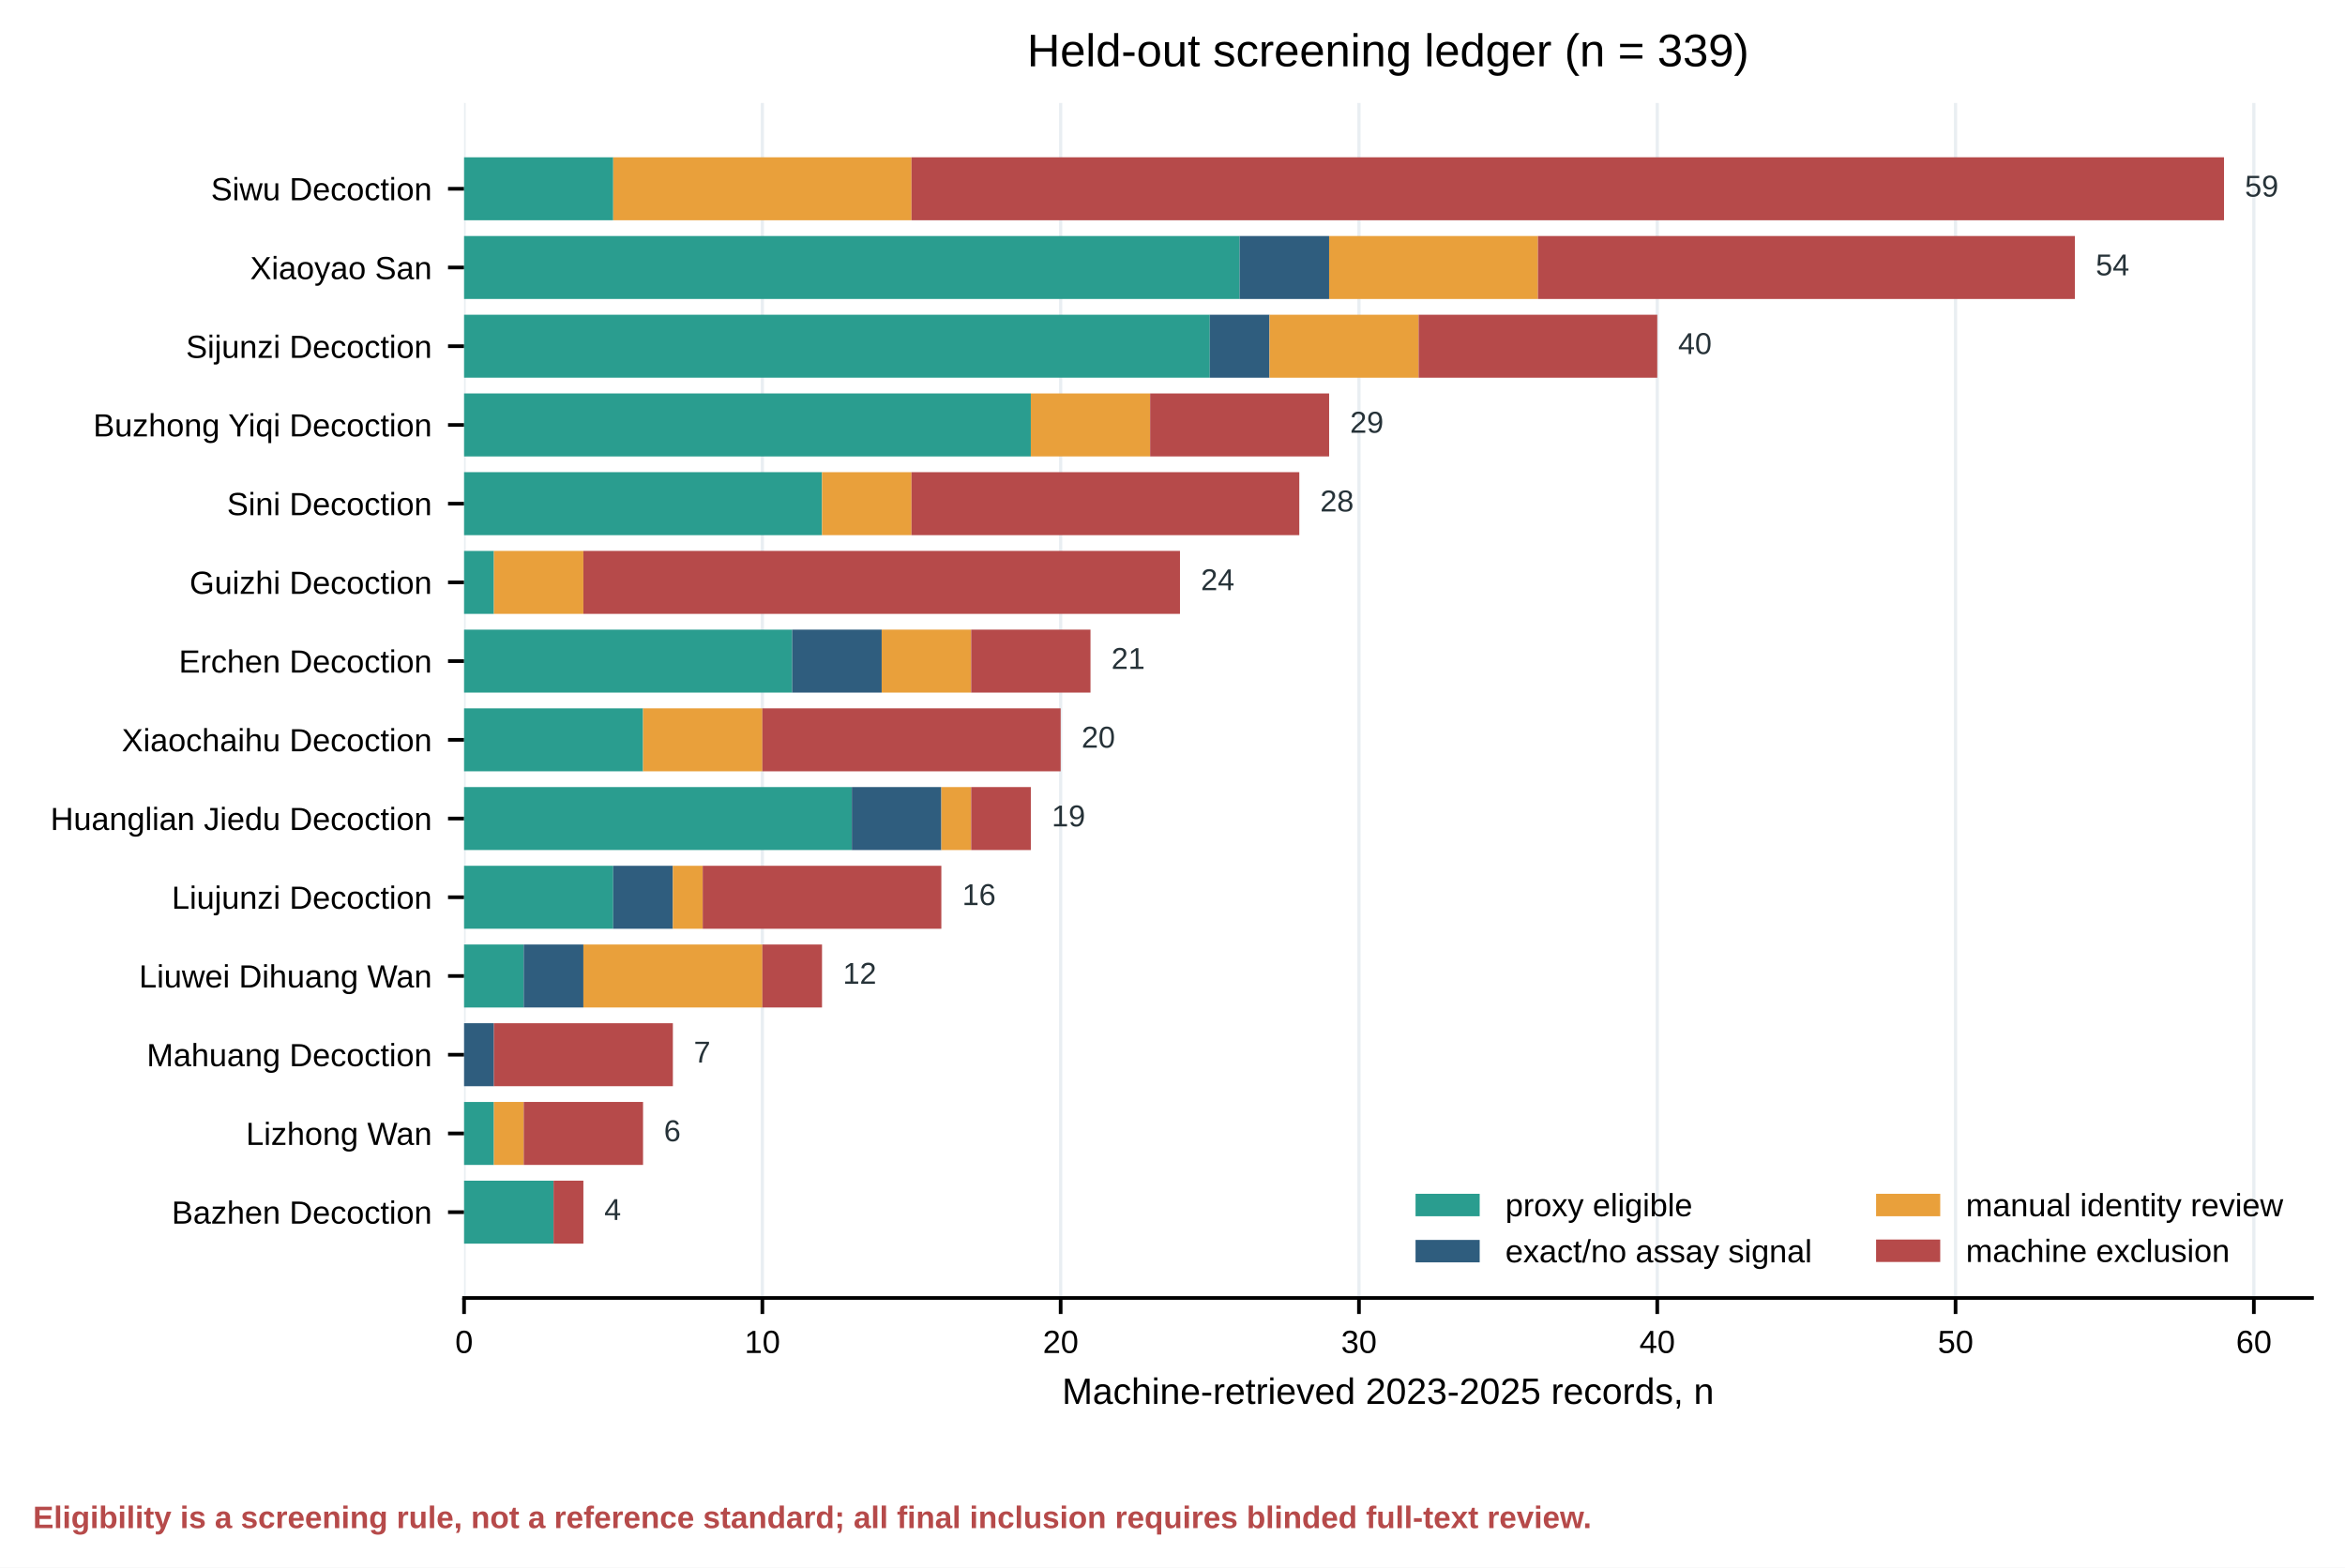
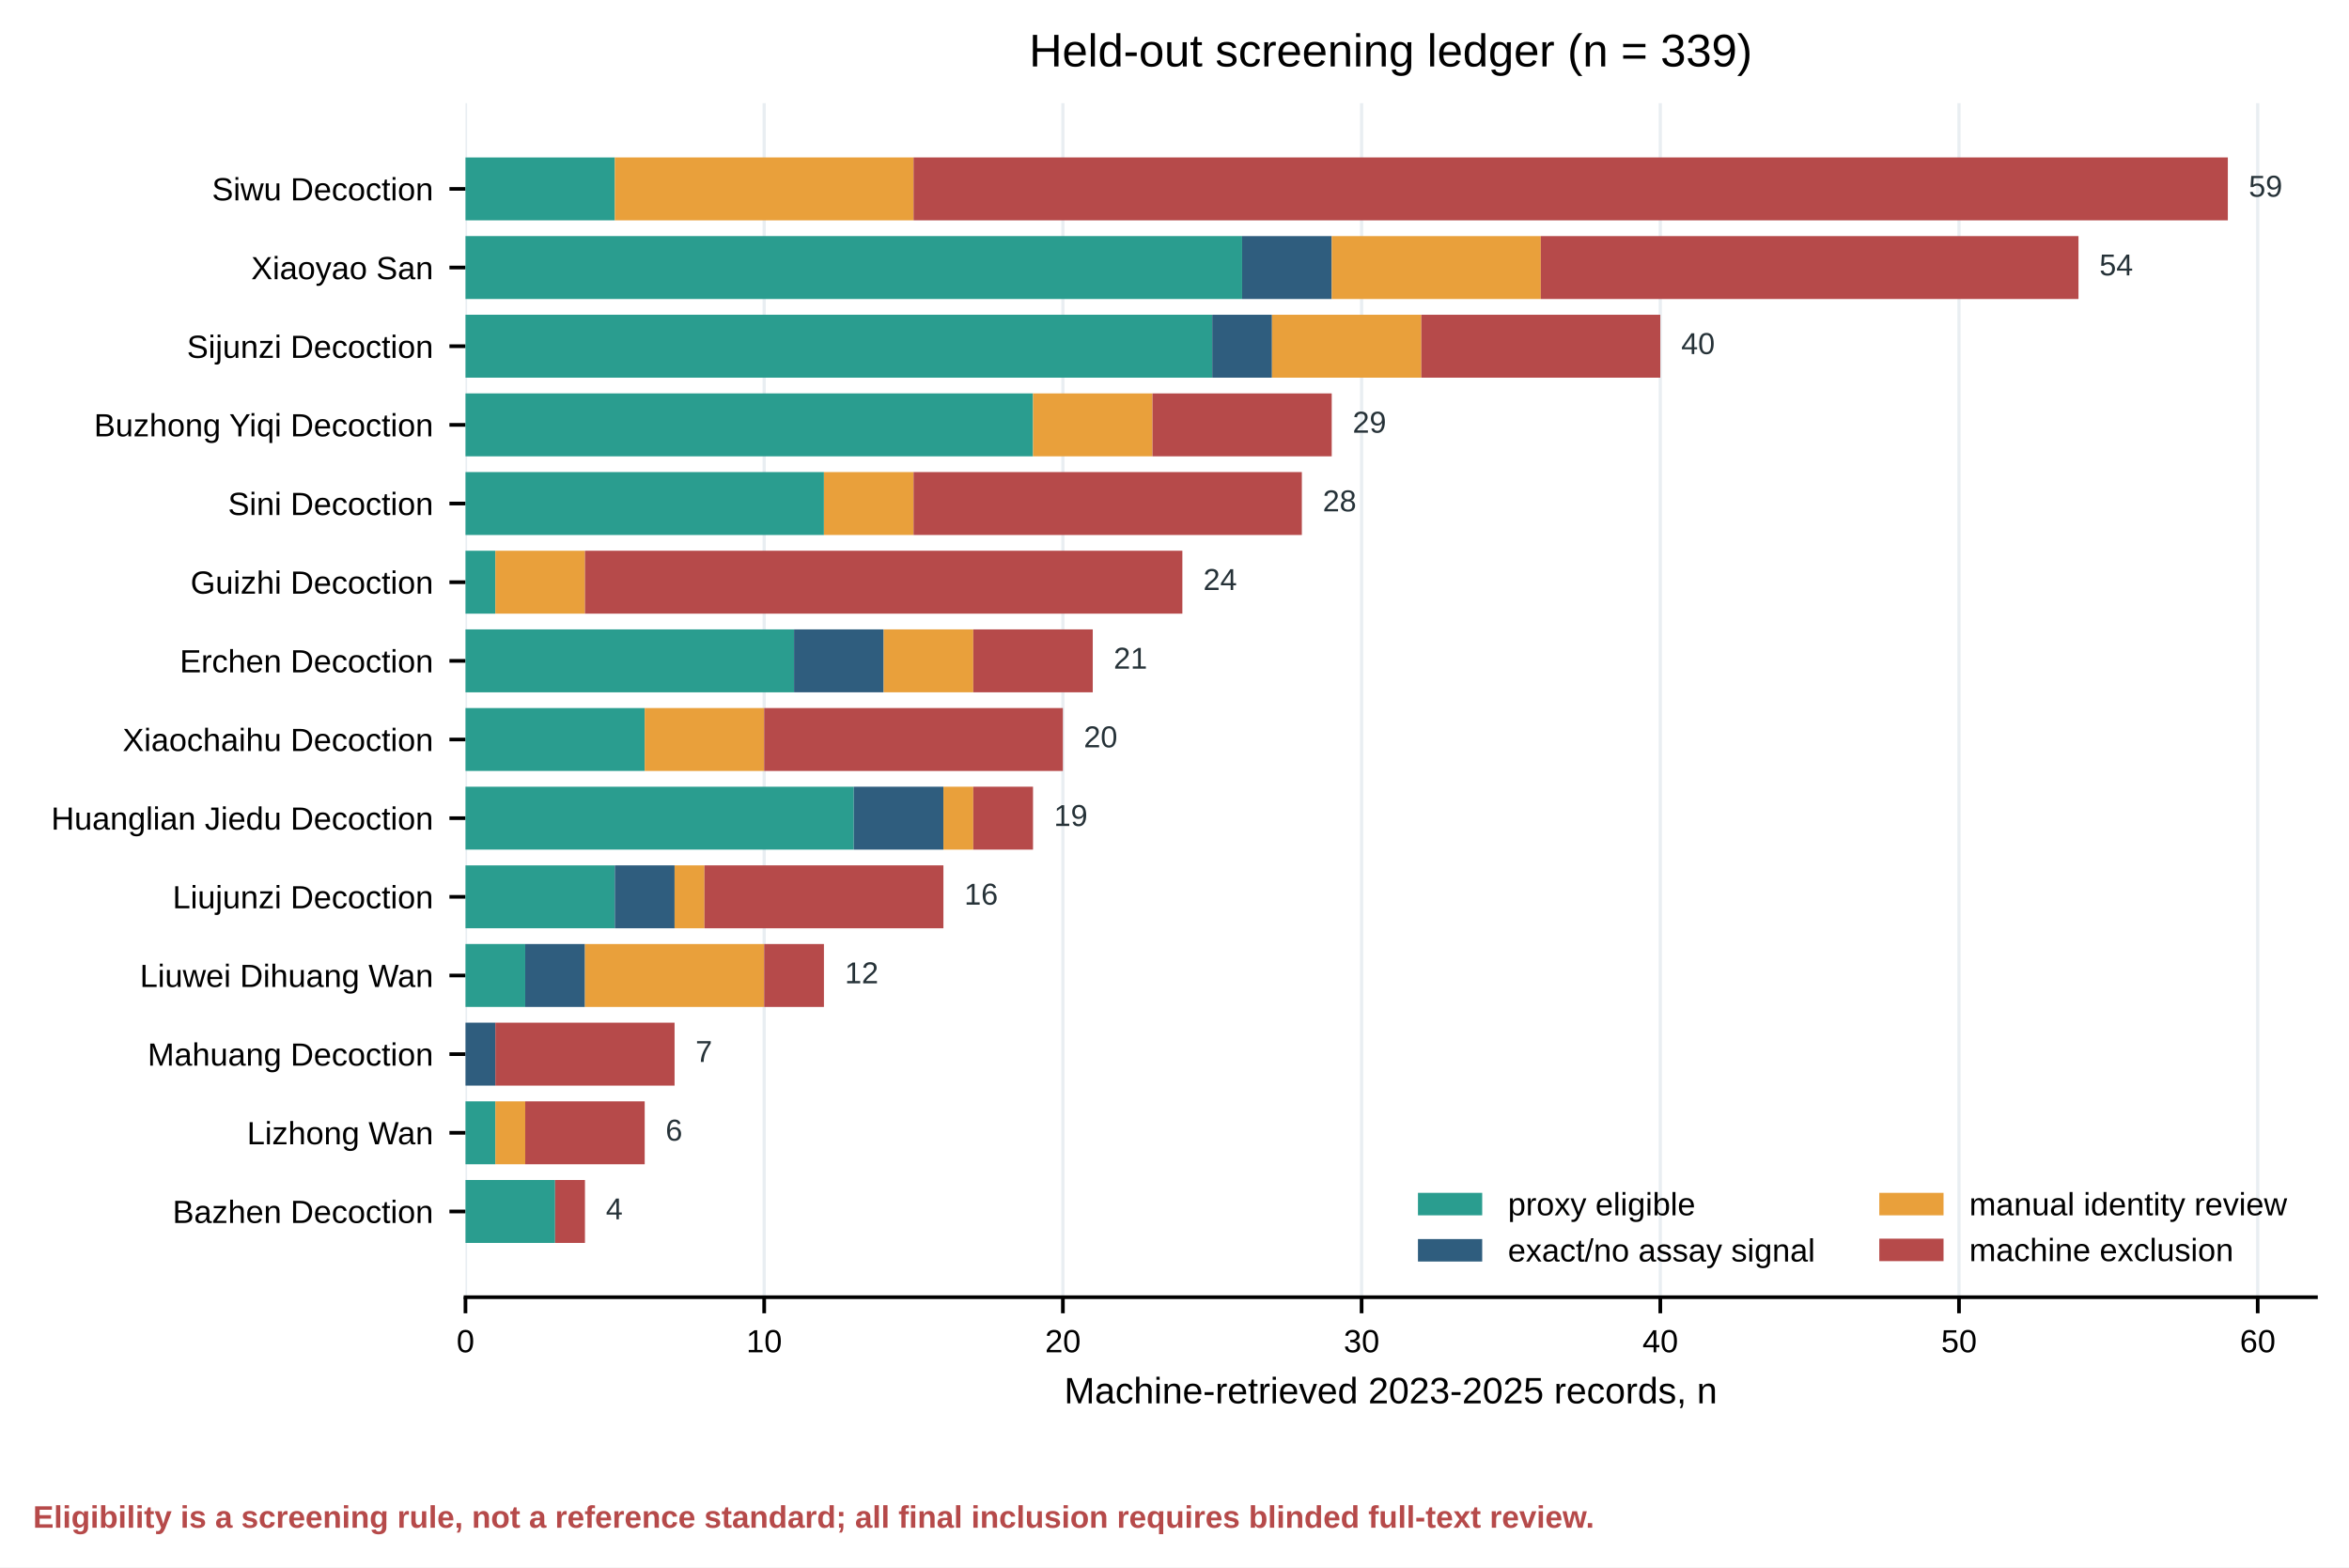
- <svg xmlns="http://www.w3.org/2000/svg" xmlns:xlink="http://www.w3.org/1999/xlink" width="511.848pt" height="342.242pt" viewBox="0 0 511.848 342.242" version="1.1">
+ <svg xmlns="http://www.w3.org/2000/svg" xmlns:xlink="http://www.w3.org/1999/xlink" width="511.848pt" height="341.567pt" viewBox="0 0 511.848 341.567" version="1.1">
  <defs>
    <style type="text/css">*{stroke-linejoin: round; stroke-linecap: butt}</style>
  </defs>
  <g id="figure_1">
    <g id="patch_1">
-       <path d="M 0 342.242 L 511.848 342.242 L 511.848 -0 L 0 -0 z " style="fill: #ffffff" />
+       <path d="M 0 341.567  L 511.848 341.567  L 511.848 0  L 0 0  z " style="fill: #ffffff" />
    </g>
    <g id="axes_1">
      <g id="patch_2">
-         <path d="M 101.293 283.371 L 504.648 283.371 L 504.648 22.48 L 101.293 22.48 z " style="fill: #ffffff" />
+         <path d="M 101.428 282.696  L 504.648 282.696  L 504.648 22.48  L 101.428 22.48  z " style="fill: #ffffff" />
      </g>
      <g id="matplotlib.axis_1">
        <g id="xtick_1">
          <g id="line2d_1">
-             <path d="M 101.293 283.371 L 101.293 22.48 " clip-path="url(#pbdb9fd54e8)" style="fill: none; stroke: #e9eef2; stroke-width: 0.7; stroke-linecap: square" />
+             <path d="M 101.428 282.696  L 101.428 22.48  " clip-path="url(#p8211676901)" style="fill: none; stroke: #e9eef2; stroke-width: 0.7; stroke-linecap: square" />
          </g>
          <g id="line2d_2">
            <defs>
-               <path id="m5793215d8e" d="M 0 0 L 0 3.5 " style="stroke: #000000; stroke-width: 0.8" />
+               <path id="m5ce8ffc0f8" d="M 0 0  L 0 3.5  " style="stroke: #000000; stroke-width: 0.8" />
            </defs>
            <g>
-               <use xlink:href="#m5793215d8e" x="101.293" y="283.371" style="stroke: #000000; stroke-width: 0.8" />
+               <use xlink:href="#m5ce8ffc0f8" x="101.428" y="282.696" style="stroke: #000000; stroke-width: 0.8" />
            </g>
          </g>
          <g id="text_1">
-             <text style="font: 7px 'Arial'; text-anchor: middle" x="101.293" y="295.381" transform="rotate(-0 101.293 295.3812)">0</text>
+             <text style="font: 7px 'Arial'; text-anchor: middle" x="101.428" y="294.706" transform="rotate(-0 101.428 294.7062)">0</text>
          </g>
        </g>
        <g id="xtick_2">
          <g id="line2d_3">
-             <path d="M 166.403 283.371 L 166.403 22.48 " clip-path="url(#pbdb9fd54e8)" style="fill: none; stroke: #e9eef2; stroke-width: 0.7; stroke-linecap: square" />
+             <path d="M 166.516 282.696  L 166.516 22.48  " clip-path="url(#p8211676901)" style="fill: none; stroke: #e9eef2; stroke-width: 0.7; stroke-linecap: square" />
          </g>
          <g id="line2d_4">
            <g>
-               <use xlink:href="#m5793215d8e" x="166.403" y="283.371" style="stroke: #000000; stroke-width: 0.8" />
+               <use xlink:href="#m5ce8ffc0f8" x="166.516" y="282.696" style="stroke: #000000; stroke-width: 0.8" />
            </g>
          </g>
          <g id="text_2">
-             <text style="font: 7px 'Arial'; text-anchor: middle" x="166.403" y="295.381" transform="rotate(-0 166.4028 295.3812)">10</text>
+             <text style="font: 7px 'Arial'; text-anchor: middle" x="166.516" y="294.706" transform="rotate(-0 166.516 294.7062)">10</text>
          </g>
        </g>
        <g id="xtick_3">
          <g id="line2d_5">
-             <path d="M 231.513 283.371 L 231.513 22.48 " clip-path="url(#pbdb9fd54e8)" style="fill: none; stroke: #e9eef2; stroke-width: 0.7; stroke-linecap: square" />
+             <path d="M 231.604 282.696  L 231.604 22.48  " clip-path="url(#p8211676901)" style="fill: none; stroke: #e9eef2; stroke-width: 0.7; stroke-linecap: square" />
          </g>
          <g id="line2d_6">
            <g>
-               <use xlink:href="#m5793215d8e" x="231.513" y="283.371" style="stroke: #000000; stroke-width: 0.8" />
+               <use xlink:href="#m5ce8ffc0f8" x="231.604" y="282.696" style="stroke: #000000; stroke-width: 0.8" />
            </g>
          </g>
          <g id="text_3">
-             <text style="font: 7px 'Arial'; text-anchor: middle" x="231.513" y="295.381" transform="rotate(-0 231.5125 295.3812)">20</text>
+             <text style="font: 7px 'Arial'; text-anchor: middle" x="231.604" y="294.706" transform="rotate(-0 231.6039 294.7062)">20</text>
          </g>
        </g>
        <g id="xtick_4">
          <g id="line2d_7">
-             <path d="M 296.622 283.371 L 296.622 22.48 " clip-path="url(#pbdb9fd54e8)" style="fill: none; stroke: #e9eef2; stroke-width: 0.7; stroke-linecap: square" />
+             <path d="M 296.692 282.696  L 296.692 22.48  " clip-path="url(#p8211676901)" style="fill: none; stroke: #e9eef2; stroke-width: 0.7; stroke-linecap: square" />
          </g>
          <g id="line2d_8">
            <g>
-               <use xlink:href="#m5793215d8e" x="296.622" y="283.371" style="stroke: #000000; stroke-width: 0.8" />
+               <use xlink:href="#m5ce8ffc0f8" x="296.692" y="282.696" style="stroke: #000000; stroke-width: 0.8" />
            </g>
          </g>
          <g id="text_4">
-             <text style="font: 7px 'Arial'; text-anchor: middle" x="296.622" y="295.381" transform="rotate(-0 296.6223 295.3812)">30</text>
+             <text style="font: 7px 'Arial'; text-anchor: middle" x="296.692" y="294.706" transform="rotate(-0 296.6919 294.7062)">30</text>
          </g>
        </g>
        <g id="xtick_5">
          <g id="line2d_9">
-             <path d="M 361.732 283.371 L 361.732 22.48 " clip-path="url(#pbdb9fd54e8)" style="fill: none; stroke: #e9eef2; stroke-width: 0.7; stroke-linecap: square" />
+             <path d="M 361.78 282.696  L 361.78 22.48  " clip-path="url(#p8211676901)" style="fill: none; stroke: #e9eef2; stroke-width: 0.7; stroke-linecap: square" />
          </g>
          <g id="line2d_10">
            <g>
-               <use xlink:href="#m5793215d8e" x="361.732" y="283.371" style="stroke: #000000; stroke-width: 0.8" />
+               <use xlink:href="#m5ce8ffc0f8" x="361.78" y="282.696" style="stroke: #000000; stroke-width: 0.8" />
            </g>
          </g>
          <g id="text_5">
-             <text style="font: 7px 'Arial'; text-anchor: middle" x="361.732" y="295.381" transform="rotate(-0 361.7321 295.3812)">40</text>
+             <text style="font: 7px 'Arial'; text-anchor: middle" x="361.78" y="294.706" transform="rotate(-0 361.7799 294.7062)">40</text>
          </g>
        </g>
        <g id="xtick_6">
          <g id="line2d_11">
-             <path d="M 426.842 283.371 L 426.842 22.48 " clip-path="url(#pbdb9fd54e8)" style="fill: none; stroke: #e9eef2; stroke-width: 0.7; stroke-linecap: square" />
+             <path d="M 426.868 282.696  L 426.868 22.48  " clip-path="url(#p8211676901)" style="fill: none; stroke: #e9eef2; stroke-width: 0.7; stroke-linecap: square" />
          </g>
          <g id="line2d_12">
            <g>
-               <use xlink:href="#m5793215d8e" x="426.842" y="283.371" style="stroke: #000000; stroke-width: 0.8" />
+               <use xlink:href="#m5ce8ffc0f8" x="426.868" y="282.696" style="stroke: #000000; stroke-width: 0.8" />
            </g>
          </g>
          <g id="text_6">
-             <text style="font: 7px 'Arial'; text-anchor: middle" x="426.842" y="295.381" transform="rotate(-0 426.8418 295.3812)">50</text>
+             <text style="font: 7px 'Arial'; text-anchor: middle" x="426.868" y="294.706" transform="rotate(-0 426.8679 294.7062)">50</text>
          </g>
        </g>
        <g id="xtick_7">
          <g id="line2d_13">
-             <path d="M 491.952 283.371 L 491.952 22.48 " clip-path="url(#pbdb9fd54e8)" style="fill: none; stroke: #e9eef2; stroke-width: 0.7; stroke-linecap: square" />
+             <path d="M 491.956 282.696  L 491.956 22.48  " clip-path="url(#p8211676901)" style="fill: none; stroke: #e9eef2; stroke-width: 0.7; stroke-linecap: square" />
          </g>
          <g id="line2d_14">
            <g>
-               <use xlink:href="#m5793215d8e" x="491.952" y="283.371" style="stroke: #000000; stroke-width: 0.8" />
+               <use xlink:href="#m5ce8ffc0f8" x="491.956" y="282.696" style="stroke: #000000; stroke-width: 0.8" />
            </g>
          </g>
          <g id="text_7">
-             <text style="font: 7px 'Arial'; text-anchor: middle" x="491.952" y="295.381" transform="rotate(-0 491.9516 295.3812)">60</text>
+             <text style="font: 7px 'Arial'; text-anchor: middle" x="491.956" y="294.706" transform="rotate(-0 491.9558 294.7062)">60</text>
          </g>
        </g>
        <g id="text_8">
-           <text style="font: 8px 'Arial'; text-anchor: middle" x="302.971" y="306.499" transform="rotate(-0 302.9705 306.4987)">Machine-retrieved 2023-2025 records, n</text>
+           <text style="font: 8px 'Arial'; text-anchor: middle" x="303.038" y="305.824" transform="rotate(-0 303.038 305.8237)">Machine-retrieved 2023-2025 records, n</text>
        </g>
      </g>
      <g id="matplotlib.axis_2">
        <g id="ytick_1">
          <g id="line2d_15">
            <defs>
-               <path id="m81f40b467d" d="M 0 0 L -3.5 0 " style="stroke: #000000; stroke-width: 0.8" />
+               <path id="mf57c720a32" d="M 0 0  L -3.5 0  " style="stroke: #000000; stroke-width: 0.8" />
            </defs>
            <g>
-               <use xlink:href="#m81f40b467d" x="101.293" y="264.637" style="stroke: #000000; stroke-width: 0.8" />
+               <use xlink:href="#mf57c720a32" x="101.428" y="264.011" style="stroke: #000000; stroke-width: 0.8" />
            </g>
          </g>
          <g id="text_9">
-             <text style="font: 7px 'Arial'; text-anchor: end" x="94.293" y="267.143" transform="rotate(-0 94.293 267.1426)">Bazhen Decoction</text>
+             <text style="font: 7px 'Arial'; text-anchor: end" x="94.428" y="266.516" transform="rotate(-0 94.428 266.5161)">Bazhen Decoction</text>
          </g>
        </g>
        <g id="ytick_2">
          <g id="line2d_16">
            <g>
-               <use xlink:href="#m81f40b467d" x="101.293" y="247.451" style="stroke: #000000; stroke-width: 0.8" />
+               <use xlink:href="#mf57c720a32" x="101.428" y="246.869" style="stroke: #000000; stroke-width: 0.8" />
            </g>
          </g>
          <g id="text_10">
-             <text style="font: 7px 'Arial'; text-anchor: end" x="94.293" y="249.956" transform="rotate(-0 94.293 249.9561)">Lizhong Wan</text>
+             <text style="font: 7px 'Arial'; text-anchor: end" x="94.428" y="249.374" transform="rotate(-0 94.428 249.3741)">Lizhong Wan</text>
          </g>
        </g>
        <g id="ytick_3">
          <g id="line2d_17">
            <g>
-               <use xlink:href="#m81f40b467d" x="101.293" y="230.264" style="stroke: #000000; stroke-width: 0.8" />
+               <use xlink:href="#mf57c720a32" x="101.428" y="229.727" style="stroke: #000000; stroke-width: 0.8" />
            </g>
          </g>
          <g id="text_11">
-             <text style="font: 7px 'Arial'; text-anchor: end" x="94.293" y="232.77" transform="rotate(-0 94.293 232.7697)">Mahuang Decoction</text>
+             <text style="font: 7px 'Arial'; text-anchor: end" x="94.428" y="232.232" transform="rotate(-0 94.428 232.2321)">Mahuang Decoction</text>
          </g>
        </g>
        <g id="ytick_4">
          <g id="line2d_18">
            <g>
-               <use xlink:href="#m81f40b467d" x="101.293" y="213.078" style="stroke: #000000; stroke-width: 0.8" />
+               <use xlink:href="#mf57c720a32" x="101.428" y="212.585" style="stroke: #000000; stroke-width: 0.8" />
            </g>
          </g>
          <g id="text_12">
-             <text style="font: 7px 'Arial'; text-anchor: end" x="94.293" y="215.583" transform="rotate(-0 94.293 215.5832)">Liuwei Dihuang Wan</text>
+             <text style="font: 7px 'Arial'; text-anchor: end" x="94.428" y="215.09" transform="rotate(-0 94.428 215.09)">Liuwei Dihuang Wan</text>
          </g>
        </g>
        <g id="ytick_5">
          <g id="line2d_19">
            <g>
-               <use xlink:href="#m81f40b467d" x="101.293" y="195.891" style="stroke: #000000; stroke-width: 0.8" />
+               <use xlink:href="#mf57c720a32" x="101.428" y="195.443" style="stroke: #000000; stroke-width: 0.8" />
            </g>
          </g>
          <g id="text_13">
-             <text style="font: 7px 'Arial'; text-anchor: end" x="94.293" y="198.397" transform="rotate(-0 94.293 198.3967)">Liujunzi Decoction</text>
+             <text style="font: 7px 'Arial'; text-anchor: end" x="94.428" y="197.948" transform="rotate(-0 94.428 197.948)">Liujunzi Decoction</text>
          </g>
        </g>
        <g id="ytick_6">
          <g id="line2d_20">
            <g>
-               <use xlink:href="#m81f40b467d" x="101.293" y="178.705" style="stroke: #000000; stroke-width: 0.8" />
+               <use xlink:href="#mf57c720a32" x="101.428" y="178.301" style="stroke: #000000; stroke-width: 0.8" />
            </g>
          </g>
          <g id="text_14">
-             <text style="font: 7px 'Arial'; text-anchor: end" x="94.293" y="181.21" transform="rotate(-0 94.293 181.2102)">Huanglian Jiedu Decoction</text>
+             <text style="font: 7px 'Arial'; text-anchor: end" x="94.428" y="180.806" transform="rotate(-0 94.428 180.806)">Huanglian Jiedu Decoction</text>
          </g>
        </g>
        <g id="ytick_7">
          <g id="line2d_21">
            <g>
-               <use xlink:href="#m81f40b467d" x="101.293" y="161.518" style="stroke: #000000; stroke-width: 0.8" />
+               <use xlink:href="#mf57c720a32" x="101.428" y="161.159" style="stroke: #000000; stroke-width: 0.8" />
            </g>
          </g>
          <g id="text_15">
-             <text style="font: 7px 'Arial'; text-anchor: end" x="94.293" y="164.024" transform="rotate(-0 94.293 164.0237)">Xiaochaihu Decoction</text>
+             <text style="font: 7px 'Arial'; text-anchor: end" x="94.428" y="163.664" transform="rotate(-0 94.428 163.6639)">Xiaochaihu Decoction</text>
          </g>
        </g>
        <g id="ytick_8">
          <g id="line2d_22">
            <g>
-               <use xlink:href="#m81f40b467d" x="101.293" y="144.332" style="stroke: #000000; stroke-width: 0.8" />
+               <use xlink:href="#mf57c720a32" x="101.428" y="144.017" style="stroke: #000000; stroke-width: 0.8" />
            </g>
          </g>
          <g id="text_16">
-             <text style="font: 7px 'Arial'; text-anchor: end" x="94.293" y="146.837" transform="rotate(-0 94.293 146.8372)">Erchen Decoction</text>
+             <text style="font: 7px 'Arial'; text-anchor: end" x="94.428" y="146.522" transform="rotate(-0 94.428 146.5219)">Erchen Decoction</text>
          </g>
        </g>
        <g id="ytick_9">
          <g id="line2d_23">
            <g>
-               <use xlink:href="#m81f40b467d" x="101.293" y="127.145" style="stroke: #000000; stroke-width: 0.8" />
+               <use xlink:href="#mf57c720a32" x="101.428" y="126.875" style="stroke: #000000; stroke-width: 0.8" />
            </g>
          </g>
          <g id="text_17">
-             <text style="font: 7px 'Arial'; text-anchor: end" x="94.293" y="129.651" transform="rotate(-0 94.293 129.6507)">Guizhi Decoction</text>
+             <text style="font: 7px 'Arial'; text-anchor: end" x="94.428" y="129.38" transform="rotate(-0 94.428 129.3799)">Guizhi Decoction</text>
          </g>
        </g>
        <g id="ytick_10">
          <g id="line2d_24">
            <g>
-               <use xlink:href="#m81f40b467d" x="101.293" y="109.959" style="stroke: #000000; stroke-width: 0.8" />
+               <use xlink:href="#mf57c720a32" x="101.428" y="109.733" style="stroke: #000000; stroke-width: 0.8" />
            </g>
          </g>
          <g id="text_18">
-             <text style="font: 7px 'Arial'; text-anchor: end" x="94.293" y="112.464" transform="rotate(-0 94.293 112.4642)">Sini Decoction</text>
+             <text style="font: 7px 'Arial'; text-anchor: end" x="94.428" y="112.238" transform="rotate(-0 94.428 112.2378)">Sini Decoction</text>
          </g>
        </g>
        <g id="ytick_11">
          <g id="line2d_25">
            <g>
-               <use xlink:href="#m81f40b467d" x="101.293" y="92.772" style="stroke: #000000; stroke-width: 0.8" />
+               <use xlink:href="#mf57c720a32" x="101.428" y="92.591" style="stroke: #000000; stroke-width: 0.8" />
            </g>
          </g>
          <g id="text_19">
-             <text style="font: 7px 'Arial'; text-anchor: end" x="94.293" y="95.278" transform="rotate(-0 94.293 95.27769)">Buzhong Yiqi Decoction</text>
+             <text style="font: 7px 'Arial'; text-anchor: end" x="94.428" y="95.096" transform="rotate(-0 94.428 95.09582)">Buzhong Yiqi Decoction</text>
          </g>
        </g>
        <g id="ytick_12">
          <g id="line2d_26">
            <g>
-               <use xlink:href="#m81f40b467d" x="101.293" y="75.586" style="stroke: #000000; stroke-width: 0.8" />
+               <use xlink:href="#mf57c720a32" x="101.428" y="75.449" style="stroke: #000000; stroke-width: 0.8" />
            </g>
          </g>
          <g id="text_20">
-             <text style="font: 7px 'Arial'; text-anchor: end" x="94.293" y="78.134" transform="rotate(-0 94.293 78.13385)">Sijunzi Decoction</text>
+             <text style="font: 7px 'Arial'; text-anchor: end" x="94.428" y="77.996" transform="rotate(-0 94.428 77.99645)">Sijunzi Decoction</text>
          </g>
        </g>
        <g id="ytick_13">
          <g id="line2d_27">
            <g>
-               <use xlink:href="#m81f40b467d" x="101.293" y="58.399" style="stroke: #000000; stroke-width: 0.8" />
+               <use xlink:href="#mf57c720a32" x="101.428" y="58.307" style="stroke: #000000; stroke-width: 0.8" />
            </g>
          </g>
          <g id="text_21">
-             <text style="font: 7px 'Arial'; text-anchor: end" x="94.293" y="60.947" transform="rotate(-0 94.293 60.94735)">Xiaoyao San</text>
+             <text style="font: 7px 'Arial'; text-anchor: end" x="94.428" y="60.854" transform="rotate(-0 94.428 60.85442)">Xiaoyao San</text>
          </g>
        </g>
        <g id="ytick_14">
          <g id="line2d_28">
            <g>
-               <use xlink:href="#m81f40b467d" x="101.293" y="41.213" style="stroke: #000000; stroke-width: 0.8" />
+               <use xlink:href="#mf57c720a32" x="101.428" y="41.164" style="stroke: #000000; stroke-width: 0.8" />
            </g>
          </g>
          <g id="text_22">
-             <text style="font: 7px 'Arial'; text-anchor: end" x="94.293" y="43.718" transform="rotate(-0 94.293 43.7182)">Siwu Decoction</text>
+             <text style="font: 7px 'Arial'; text-anchor: end" x="94.428" y="43.67" transform="rotate(-0 94.428 43.66973)">Siwu Decoction</text>
          </g>
        </g>
      </g>
      <g id="patch_3">
-         <path d="M 101.293 271.512 L 120.826 271.512 L 120.826 257.763 L 101.293 257.763 z " clip-path="url(#pbdb9fd54e8)" style="fill: #2a9d8f" />
+         <path d="M 101.428 270.868  L 120.954 270.868  L 120.954 257.154  L 101.428 257.154  z " clip-path="url(#p8211676901)" style="fill: #2a9d8f" />
      </g>
      <g id="patch_4">
-         <path d="M 101.293 254.326 L 107.804 254.326 L 107.804 240.576 L 101.293 240.576 z " clip-path="url(#pbdb9fd54e8)" style="fill: #2a9d8f" />
+         <path d="M 101.428 253.726  L 107.937 253.726  L 107.937 240.012  L 101.428 240.012  z " clip-path="url(#p8211676901)" style="fill: #2a9d8f" />
      </g>
      <g id="patch_5">
-         <path d="M 101.293 237.139 L 101.293 237.139 L 101.293 223.39 L 101.293 223.39 z " clip-path="url(#pbdb9fd54e8)" style="fill: #2a9d8f" />
+         <path d="M 101.428 236.584  L 101.428 236.584  L 101.428 222.87  L 101.428 222.87  z " clip-path="url(#p8211676901)" style="fill: #2a9d8f" />
      </g>
      <g id="patch_6">
-         <path d="M 101.293 219.953 L 114.315 219.953 L 114.315 206.203 L 101.293 206.203 z " clip-path="url(#pbdb9fd54e8)" style="fill: #2a9d8f" />
+         <path d="M 101.428 219.442  L 114.446 219.442  L 114.446 205.728  L 101.428 205.728  z " clip-path="url(#p8211676901)" style="fill: #2a9d8f" />
      </g>
      <g id="patch_7">
-         <path d="M 101.293 202.766 L 133.848 202.766 L 133.848 189.017 L 101.293 189.017 z " clip-path="url(#pbdb9fd54e8)" style="fill: #2a9d8f" />
+         <path d="M 101.428 202.3  L 133.972 202.3  L 133.972 188.586  L 101.428 188.586  z " clip-path="url(#p8211676901)" style="fill: #2a9d8f" />
      </g>
      <g id="patch_8">
-         <path d="M 101.293 185.58 L 185.936 185.58 L 185.936 171.83 L 101.293 171.83 z " clip-path="url(#pbdb9fd54e8)" style="fill: #2a9d8f" />
+         <path d="M 101.428 185.158  L 186.042 185.158  L 186.042 171.444  L 101.428 171.444  z " clip-path="url(#p8211676901)" style="fill: #2a9d8f" />
      </g>
      <g id="patch_9">
-         <path d="M 101.293 168.393 L 140.359 168.393 L 140.359 154.644 L 101.293 154.644 z " clip-path="url(#pbdb9fd54e8)" style="fill: #2a9d8f" />
+         <path d="M 101.428 168.016  L 140.481 168.016  L 140.481 154.302  L 101.428 154.302  z " clip-path="url(#p8211676901)" style="fill: #2a9d8f" />
      </g>
      <g id="patch_10">
-         <path d="M 101.293 151.207 L 172.914 151.207 L 172.914 137.457 L 101.293 137.457 z " clip-path="url(#pbdb9fd54e8)" style="fill: #2a9d8f" />
+         <path d="M 101.428 150.873  L 173.025 150.873  L 173.025 137.16  L 101.428 137.16  z " clip-path="url(#p8211676901)" style="fill: #2a9d8f" />
      </g>
      <g id="patch_11">
-         <path d="M 101.293 134.02 L 107.804 134.02 L 107.804 120.271 L 101.293 120.271 z " clip-path="url(#pbdb9fd54e8)" style="fill: #2a9d8f" />
+         <path d="M 101.428 133.731  L 107.937 133.731  L 107.937 120.018  L 101.428 120.018  z " clip-path="url(#p8211676901)" style="fill: #2a9d8f" />
      </g>
      <g id="patch_12">
-         <path d="M 101.293 116.834 L 179.425 116.834 L 179.425 103.084 L 101.293 103.084 z " clip-path="url(#pbdb9fd54e8)" style="fill: #2a9d8f" />
+         <path d="M 101.428 116.589  L 179.534 116.589  L 179.534 102.876  L 101.428 102.876  z " clip-path="url(#p8211676901)" style="fill: #2a9d8f" />
      </g>
      <g id="patch_13">
-         <path d="M 101.293 99.647 L 225.002 99.647 L 225.002 85.898 L 101.293 85.898 z " clip-path="url(#pbdb9fd54e8)" style="fill: #2a9d8f" />
+         <path d="M 101.428 99.447  L 225.095 99.447  L 225.095 85.734  L 101.428 85.734  z " clip-path="url(#p8211676901)" style="fill: #2a9d8f" />
      </g>
      <g id="patch_14">
-         <path d="M 101.293 82.461 L 264.067 82.461 L 264.067 68.711 L 101.293 68.711 z " clip-path="url(#pbdb9fd54e8)" style="fill: #2a9d8f" />
+         <path d="M 101.428 82.305  L 264.148 82.305  L 264.148 68.592  L 101.428 68.592  z " clip-path="url(#p8211676901)" style="fill: #2a9d8f" />
      </g>
      <g id="patch_15">
-         <path d="M 101.293 65.274 L 270.578 65.274 L 270.578 51.525 L 101.293 51.525 z " clip-path="url(#pbdb9fd54e8)" style="fill: #2a9d8f" />
+         <path d="M 101.428 65.163  L 270.657 65.163  L 270.657 51.45  L 101.428 51.45  z " clip-path="url(#p8211676901)" style="fill: #2a9d8f" />
      </g>
      <g id="patch_16">
-         <path d="M 101.293 48.088 L 133.848 48.088 L 133.848 34.338 L 101.293 34.338 z " clip-path="url(#pbdb9fd54e8)" style="fill: #2a9d8f" />
+         <path d="M 101.428 48.021  L 133.972 48.021  L 133.972 34.308  L 101.428 34.308  z " clip-path="url(#p8211676901)" style="fill: #2a9d8f" />
      </g>
      <g id="patch_17">
-         <path d="M 120.826 271.512 L 120.826 271.512 L 120.826 257.763 L 120.826 257.763 z " clip-path="url(#pbdb9fd54e8)" style="fill: #2f5d7e" />
+         <path d="M 120.954 270.868  L 120.954 270.868  L 120.954 257.154  L 120.954 257.154  z " clip-path="url(#p8211676901)" style="fill: #2f5d7e" />
      </g>
      <g id="patch_18">
-         <path d="M 107.804 254.326 L 107.804 254.326 L 107.804 240.576 L 107.804 240.576 z " clip-path="url(#pbdb9fd54e8)" style="fill: #2f5d7e" />
+         <path d="M 107.937 253.726  L 107.937 253.726  L 107.937 240.012  L 107.937 240.012  z " clip-path="url(#p8211676901)" style="fill: #2f5d7e" />
      </g>
      <g id="patch_19">
-         <path d="M 101.293 237.139 L 107.804 237.139 L 107.804 223.39 L 101.293 223.39 z " clip-path="url(#pbdb9fd54e8)" style="fill: #2f5d7e" />
+         <path d="M 101.428 236.584  L 107.937 236.584  L 107.937 222.87  L 101.428 222.87  z " clip-path="url(#p8211676901)" style="fill: #2f5d7e" />
      </g>
      <g id="patch_20">
-         <path d="M 114.315 219.953 L 127.337 219.953 L 127.337 206.203 L 114.315 206.203 z " clip-path="url(#pbdb9fd54e8)" style="fill: #2f5d7e" />
+         <path d="M 114.446 219.442  L 127.463 219.442  L 127.463 205.728  L 114.446 205.728  z " clip-path="url(#p8211676901)" style="fill: #2f5d7e" />
      </g>
      <g id="patch_21">
-         <path d="M 133.848 202.766 L 146.87 202.766 L 146.87 189.017 L 133.848 189.017 z " clip-path="url(#pbdb9fd54e8)" style="fill: #2f5d7e" />
+         <path d="M 133.972 202.3  L 146.99 202.3  L 146.99 188.586  L 133.972 188.586  z " clip-path="url(#p8211676901)" style="fill: #2f5d7e" />
      </g>
      <g id="patch_22">
-         <path d="M 185.936 185.58 L 205.469 185.58 L 205.469 171.83 L 185.936 171.83 z " clip-path="url(#pbdb9fd54e8)" style="fill: #2f5d7e" />
+         <path d="M 186.042 185.158  L 205.569 185.158  L 205.569 171.444  L 186.042 171.444  z " clip-path="url(#p8211676901)" style="fill: #2f5d7e" />
      </g>
      <g id="patch_23">
-         <path d="M 140.359 168.393 L 140.359 168.393 L 140.359 154.644 L 140.359 154.644 z " clip-path="url(#pbdb9fd54e8)" style="fill: #2f5d7e" />
+         <path d="M 140.481 168.016  L 140.481 168.016  L 140.481 154.302  L 140.481 154.302  z " clip-path="url(#p8211676901)" style="fill: #2f5d7e" />
      </g>
      <g id="patch_24">
-         <path d="M 172.914 151.207 L 192.447 151.207 L 192.447 137.457 L 172.914 137.457 z " clip-path="url(#pbdb9fd54e8)" style="fill: #2f5d7e" />
+         <path d="M 173.025 150.873  L 192.551 150.873  L 192.551 137.16  L 173.025 137.16  z " clip-path="url(#p8211676901)" style="fill: #2f5d7e" />
      </g>
      <g id="patch_25">
-         <path d="M 107.804 134.02 L 107.804 134.02 L 107.804 120.271 L 107.804 120.271 z " clip-path="url(#pbdb9fd54e8)" style="fill: #2f5d7e" />
+         <path d="M 107.937 133.731  L 107.937 133.731  L 107.937 120.018  L 107.937 120.018  z " clip-path="url(#p8211676901)" style="fill: #2f5d7e" />
      </g>
      <g id="patch_26">
-         <path d="M 179.425 116.834 L 179.425 116.834 L 179.425 103.084 L 179.425 103.084 z " clip-path="url(#pbdb9fd54e8)" style="fill: #2f5d7e" />
+         <path d="M 179.534 116.589  L 179.534 116.589  L 179.534 102.876  L 179.534 102.876  z " clip-path="url(#p8211676901)" style="fill: #2f5d7e" />
      </g>
      <g id="patch_27">
-         <path d="M 225.002 99.647 L 225.002 99.647 L 225.002 85.898 L 225.002 85.898 z " clip-path="url(#pbdb9fd54e8)" style="fill: #2f5d7e" />
+         <path d="M 225.095 99.447  L 225.095 99.447  L 225.095 85.734  L 225.095 85.734  z " clip-path="url(#p8211676901)" style="fill: #2f5d7e" />
      </g>
      <g id="patch_28">
-         <path d="M 264.067 82.461 L 277.089 82.461 L 277.089 68.711 L 264.067 68.711 z " clip-path="url(#pbdb9fd54e8)" style="fill: #2f5d7e" />
+         <path d="M 264.148 82.305  L 277.166 82.305  L 277.166 68.592  L 264.148 68.592  z " clip-path="url(#p8211676901)" style="fill: #2f5d7e" />
      </g>
      <g id="patch_29">
-         <path d="M 270.578 65.274 L 290.111 65.274 L 290.111 51.525 L 270.578 51.525 z " clip-path="url(#pbdb9fd54e8)" style="fill: #2f5d7e" />
+         <path d="M 270.657 65.163  L 290.183 65.163  L 290.183 51.45  L 270.657 51.45  z " clip-path="url(#p8211676901)" style="fill: #2f5d7e" />
      </g>
      <g id="patch_30">
-         <path d="M 133.848 48.088 L 133.848 48.088 L 133.848 34.338 L 133.848 34.338 z " clip-path="url(#pbdb9fd54e8)" style="fill: #2f5d7e" />
+         <path d="M 133.972 48.021  L 133.972 48.021  L 133.972 34.308  L 133.972 34.308  z " clip-path="url(#p8211676901)" style="fill: #2f5d7e" />
      </g>
      <g id="patch_31">
-         <path d="M 120.826 271.512 L 120.826 271.512 L 120.826 257.763 L 120.826 257.763 z " clip-path="url(#pbdb9fd54e8)" style="fill: #e9a03b" />
+         <path d="M 120.954 270.868  L 120.954 270.868  L 120.954 257.154  L 120.954 257.154  z " clip-path="url(#p8211676901)" style="fill: #e9a03b" />
      </g>
      <g id="patch_32">
-         <path d="M 107.804 254.326 L 114.315 254.326 L 114.315 240.576 L 107.804 240.576 z " clip-path="url(#pbdb9fd54e8)" style="fill: #e9a03b" />
+         <path d="M 107.937 253.726  L 114.446 253.726  L 114.446 240.012  L 107.937 240.012  z " clip-path="url(#p8211676901)" style="fill: #e9a03b" />
      </g>
      <g id="patch_33">
-         <path d="M 107.804 237.139 L 107.804 237.139 L 107.804 223.39 L 107.804 223.39 z " clip-path="url(#pbdb9fd54e8)" style="fill: #e9a03b" />
+         <path d="M 107.937 236.584  L 107.937 236.584  L 107.937 222.87  L 107.937 222.87  z " clip-path="url(#p8211676901)" style="fill: #e9a03b" />
      </g>
      <g id="patch_34">
-         <path d="M 127.337 219.953 L 166.403 219.953 L 166.403 206.203 L 127.337 206.203 z " clip-path="url(#pbdb9fd54e8)" style="fill: #e9a03b" />
+         <path d="M 127.463 219.442  L 166.516 219.442  L 166.516 205.728  L 127.463 205.728  z " clip-path="url(#p8211676901)" style="fill: #e9a03b" />
      </g>
      <g id="patch_35">
-         <path d="M 146.87 202.766 L 153.381 202.766 L 153.381 189.017 L 146.87 189.017 z " clip-path="url(#pbdb9fd54e8)" style="fill: #e9a03b" />
+         <path d="M 146.99 202.3  L 153.498 202.3  L 153.498 188.586  L 146.99 188.586  z " clip-path="url(#p8211676901)" style="fill: #e9a03b" />
      </g>
      <g id="patch_36">
-         <path d="M 205.469 185.58 L 211.98 185.58 L 211.98 171.83 L 205.469 171.83 z " clip-path="url(#pbdb9fd54e8)" style="fill: #e9a03b" />
+         <path d="M 205.569 185.158  L 212.078 185.158  L 212.078 171.444  L 205.569 171.444  z " clip-path="url(#p8211676901)" style="fill: #e9a03b" />
      </g>
      <g id="patch_37">
-         <path d="M 140.359 168.393 L 166.403 168.393 L 166.403 154.644 L 140.359 154.644 z " clip-path="url(#pbdb9fd54e8)" style="fill: #e9a03b" />
+         <path d="M 140.481 168.016  L 166.516 168.016  L 166.516 154.302  L 140.481 154.302  z " clip-path="url(#p8211676901)" style="fill: #e9a03b" />
      </g>
      <g id="patch_38">
-         <path d="M 192.447 151.207 L 211.98 151.207 L 211.98 137.457 L 192.447 137.457 z " clip-path="url(#pbdb9fd54e8)" style="fill: #e9a03b" />
+         <path d="M 192.551 150.873  L 212.078 150.873  L 212.078 137.16  L 192.551 137.16  z " clip-path="url(#p8211676901)" style="fill: #e9a03b" />
      </g>
      <g id="patch_39">
-         <path d="M 107.804 134.02 L 127.337 134.02 L 127.337 120.271 L 107.804 120.271 z " clip-path="url(#pbdb9fd54e8)" style="fill: #e9a03b" />
+         <path d="M 107.937 133.731  L 127.463 133.731  L 127.463 120.018  L 107.937 120.018  z " clip-path="url(#p8211676901)" style="fill: #e9a03b" />
      </g>
      <g id="patch_40">
-         <path d="M 179.425 116.834 L 198.958 116.834 L 198.958 103.084 L 179.425 103.084 z " clip-path="url(#pbdb9fd54e8)" style="fill: #e9a03b" />
+         <path d="M 179.534 116.589  L 199.06 116.589  L 199.06 102.876  L 179.534 102.876  z " clip-path="url(#p8211676901)" style="fill: #e9a03b" />
      </g>
      <g id="patch_41">
-         <path d="M 225.002 99.647 L 251.045 99.647 L 251.045 85.898 L 225.002 85.898 z " clip-path="url(#pbdb9fd54e8)" style="fill: #e9a03b" />
+         <path d="M 225.095 99.447  L 251.13 99.447  L 251.13 85.734  L 225.095 85.734  z " clip-path="url(#p8211676901)" style="fill: #e9a03b" />
      </g>
      <g id="patch_42">
-         <path d="M 277.089 82.461 L 309.644 82.461 L 309.644 68.711 L 277.089 68.711 z " clip-path="url(#pbdb9fd54e8)" style="fill: #e9a03b" />
+         <path d="M 277.166 82.305  L 309.71 82.305  L 309.71 68.592  L 277.166 68.592  z " clip-path="url(#p8211676901)" style="fill: #e9a03b" />
      </g>
      <g id="patch_43">
-         <path d="M 290.111 65.274 L 335.688 65.274 L 335.688 51.525 L 290.111 51.525 z " clip-path="url(#pbdb9fd54e8)" style="fill: #e9a03b" />
+         <path d="M 290.183 65.163  L 335.745 65.163  L 335.745 51.45  L 290.183 51.45  z " clip-path="url(#p8211676901)" style="fill: #e9a03b" />
      </g>
      <g id="patch_44">
-         <path d="M 133.848 48.088 L 198.958 48.088 L 198.958 34.338 L 133.848 34.338 z " clip-path="url(#pbdb9fd54e8)" style="fill: #e9a03b" />
+         <path d="M 133.972 48.021  L 199.06 48.021  L 199.06 34.308  L 133.972 34.308  z " clip-path="url(#p8211676901)" style="fill: #e9a03b" />
      </g>
      <g id="patch_45">
-         <path d="M 120.826 271.512 L 127.337 271.512 L 127.337 257.763 L 120.826 257.763 z " clip-path="url(#pbdb9fd54e8)" style="fill: #b64a4a" />
+         <path d="M 120.954 270.868  L 127.463 270.868  L 127.463 257.154  L 120.954 257.154  z " clip-path="url(#p8211676901)" style="fill: #b64a4a" />
      </g>
      <g id="patch_46">
-         <path d="M 114.315 254.326 L 140.359 254.326 L 140.359 240.576 L 114.315 240.576 z " clip-path="url(#pbdb9fd54e8)" style="fill: #b64a4a" />
+         <path d="M 114.446 253.726  L 140.481 253.726  L 140.481 240.012  L 114.446 240.012  z " clip-path="url(#p8211676901)" style="fill: #b64a4a" />
      </g>
      <g id="patch_47">
-         <path d="M 107.804 237.139 L 146.87 237.139 L 146.87 223.39 L 107.804 223.39 z " clip-path="url(#pbdb9fd54e8)" style="fill: #b64a4a" />
+         <path d="M 107.937 236.584  L 146.99 236.584  L 146.99 222.87  L 107.937 222.87  z " clip-path="url(#p8211676901)" style="fill: #b64a4a" />
      </g>
      <g id="patch_48">
-         <path d="M 166.403 219.953 L 179.425 219.953 L 179.425 206.203 L 166.403 206.203 z " clip-path="url(#pbdb9fd54e8)" style="fill: #b64a4a" />
+         <path d="M 166.516 219.442  L 179.534 219.442  L 179.534 205.728  L 166.516 205.728  z " clip-path="url(#p8211676901)" style="fill: #b64a4a" />
      </g>
      <g id="patch_49">
-         <path d="M 153.381 202.766 L 205.469 202.766 L 205.469 189.017 L 153.381 189.017 z " clip-path="url(#pbdb9fd54e8)" style="fill: #b64a4a" />
+         <path d="M 153.498 202.3  L 205.569 202.3  L 205.569 188.586  L 153.498 188.586  z " clip-path="url(#p8211676901)" style="fill: #b64a4a" />
      </g>
      <g id="patch_50">
-         <path d="M 211.98 185.58 L 225.002 185.58 L 225.002 171.83 L 211.98 171.83 z " clip-path="url(#pbdb9fd54e8)" style="fill: #b64a4a" />
+         <path d="M 212.078 185.158  L 225.095 185.158  L 225.095 171.444  L 212.078 171.444  z " clip-path="url(#p8211676901)" style="fill: #b64a4a" />
      </g>
      <g id="patch_51">
-         <path d="M 166.403 168.393 L 231.513 168.393 L 231.513 154.644 L 166.403 154.644 z " clip-path="url(#pbdb9fd54e8)" style="fill: #b64a4a" />
+         <path d="M 166.516 168.016  L 231.604 168.016  L 231.604 154.302  L 166.516 154.302  z " clip-path="url(#p8211676901)" style="fill: #b64a4a" />
      </g>
      <g id="patch_52">
-         <path d="M 211.98 151.207 L 238.024 151.207 L 238.024 137.457 L 211.98 137.457 z " clip-path="url(#pbdb9fd54e8)" style="fill: #b64a4a" />
+         <path d="M 212.078 150.873  L 238.113 150.873  L 238.113 137.16  L 212.078 137.16  z " clip-path="url(#p8211676901)" style="fill: #b64a4a" />
      </g>
      <g id="patch_53">
-         <path d="M 127.337 134.02 L 257.556 134.02 L 257.556 120.271 L 127.337 120.271 z " clip-path="url(#pbdb9fd54e8)" style="fill: #b64a4a" />
+         <path d="M 127.463 133.731  L 257.639 133.731  L 257.639 120.018  L 127.463 120.018  z " clip-path="url(#p8211676901)" style="fill: #b64a4a" />
      </g>
      <g id="patch_54">
-         <path d="M 198.958 116.834 L 283.6 116.834 L 283.6 103.084 L 198.958 103.084 z " clip-path="url(#pbdb9fd54e8)" style="fill: #b64a4a" />
+         <path d="M 199.06 116.589  L 283.674 116.589  L 283.674 102.876  L 199.06 102.876  z " clip-path="url(#p8211676901)" style="fill: #b64a4a" />
      </g>
      <g id="patch_55">
-         <path d="M 251.045 99.647 L 290.111 99.647 L 290.111 85.898 L 251.045 85.898 z " clip-path="url(#pbdb9fd54e8)" style="fill: #b64a4a" />
+         <path d="M 251.13 99.447  L 290.183 99.447  L 290.183 85.734  L 251.13 85.734  z " clip-path="url(#p8211676901)" style="fill: #b64a4a" />
      </g>
      <g id="patch_56">
-         <path d="M 309.644 82.461 L 361.732 82.461 L 361.732 68.711 L 309.644 68.711 z " clip-path="url(#pbdb9fd54e8)" style="fill: #b64a4a" />
+         <path d="M 309.71 82.305  L 361.78 82.305  L 361.78 68.592  L 309.71 68.592  z " clip-path="url(#p8211676901)" style="fill: #b64a4a" />
      </g>
      <g id="patch_57">
-         <path d="M 335.688 65.274 L 452.886 65.274 L 452.886 51.525 L 335.688 51.525 z " clip-path="url(#pbdb9fd54e8)" style="fill: #b64a4a" />
+         <path d="M 335.745 65.163  L 452.903 65.163  L 452.903 51.45  L 335.745 51.45  z " clip-path="url(#p8211676901)" style="fill: #b64a4a" />
      </g>
      <g id="patch_58">
-         <path d="M 198.958 48.088 L 485.441 48.088 L 485.441 34.338 L 198.958 34.338 z " clip-path="url(#pbdb9fd54e8)" style="fill: #b64a4a" />
+         <path d="M 199.06 48.021  L 485.447 48.021  L 485.447 34.308  L 199.06 34.308  z " clip-path="url(#p8211676901)" style="fill: #b64a4a" />
      </g>
      <g id="patch_59">
-         <path d="M 101.293 283.371 L 504.648 283.371 " style="fill: none; stroke: #000000; stroke-width: 0.8; stroke-linejoin: miter; stroke-linecap: square" />
+         <path d="M 101.428 282.696  L 504.648 282.696  " style="fill: none; stroke: #000000; stroke-width: 0.8; stroke-linejoin: miter; stroke-linecap: square" />
      </g>
      <g id="text_23">
-         <text style="fill: #263238; font: 6.6px 'Arial'; text-anchor: start" x="131.895" y="266.344" transform="rotate(-0 131.8946 266.3436)">4</text>
+         <text style="fill: #263238; font: 6.6px 'Arial'; text-anchor: start" x="132.019" y="265.717" transform="rotate(-0 132.0193 265.7171)">4</text>
      </g>
      <g id="text_24">
-         <text style="fill: #263238; font: 6.6px 'Arial'; text-anchor: start" x="144.917" y="249.157" transform="rotate(-0 144.9165 249.1571)">6</text>
+         <text style="fill: #263238; font: 6.6px 'Arial'; text-anchor: start" x="145.037" y="248.575" transform="rotate(-0 145.0369 248.5751)">6</text>
      </g>
      <g id="text_25">
-         <text style="fill: #263238; font: 6.6px 'Arial'; text-anchor: start" x="151.428" y="231.971" transform="rotate(-0 151.4275 231.9706)">7</text>
+         <text style="fill: #263238; font: 6.6px 'Arial'; text-anchor: start" x="151.546" y="231.433" transform="rotate(-0 151.5457 231.433)">7</text>
      </g>
      <g id="text_26">
-         <text style="fill: #263238; font: 6.6px 'Arial'; text-anchor: start" x="183.982" y="214.784" transform="rotate(-0 183.9824 214.7841)">12</text>
+         <text style="fill: #263238; font: 6.6px 'Arial'; text-anchor: start" x="184.09" y="214.291" transform="rotate(-0 184.0897 214.291)">12</text>
      </g>
      <g id="text_27">
-         <text style="fill: #263238; font: 6.6px 'Arial'; text-anchor: start" x="210.026" y="197.598" transform="rotate(-0 210.0263 197.5976)">16</text>
+         <text style="fill: #263238; font: 6.6px 'Arial'; text-anchor: start" x="210.125" y="197.149" transform="rotate(-0 210.1249 197.149)">16</text>
      </g>
      <g id="text_28">
-         <text style="fill: #263238; font: 6.6px 'Arial'; text-anchor: start" x="229.559" y="180.411" transform="rotate(-0 229.5592 180.4111)">19</text>
+         <text style="fill: #263238; font: 6.6px 'Arial'; text-anchor: start" x="229.651" y="180.007" transform="rotate(-0 229.6513 180.0069)">19</text>
      </g>
      <g id="text_29">
-         <text style="fill: #263238; font: 6.6px 'Arial'; text-anchor: start" x="236.07" y="163.225" transform="rotate(-0 236.0702 163.2246)">20</text>
+         <text style="fill: #263238; font: 6.6px 'Arial'; text-anchor: start" x="236.16" y="162.865" transform="rotate(-0 236.1601 162.8649)">20</text>
      </g>
      <g id="text_30">
-         <text style="fill: #263238; font: 6.6px 'Arial'; text-anchor: start" x="242.581" y="146.038" transform="rotate(-0 242.5812 146.0381)">21</text>
+         <text style="fill: #263238; font: 6.6px 'Arial'; text-anchor: start" x="242.669" y="145.723" transform="rotate(-0 242.6689 145.7229)">21</text>
      </g>
      <g id="text_31">
-         <text style="fill: #263238; font: 6.6px 'Arial'; text-anchor: start" x="262.114" y="128.852" transform="rotate(-0 262.1141 128.8516)">24</text>
+         <text style="fill: #263238; font: 6.6px 'Arial'; text-anchor: start" x="262.195" y="128.581" transform="rotate(-0 262.1953 128.5808)">24</text>
      </g>
      <g id="text_32">
-         <text style="fill: #263238; font: 6.6px 'Arial'; text-anchor: start" x="288.158" y="111.665" transform="rotate(-0 288.158 111.6652)">28</text>
+         <text style="fill: #263238; font: 6.6px 'Arial'; text-anchor: start" x="288.23" y="111.439" transform="rotate(-0 288.2305 111.4388)">28</text>
      </g>
      <g id="text_33">
-         <text style="fill: #263238; font: 6.6px 'Arial'; text-anchor: start" x="294.669" y="94.479" transform="rotate(-0 294.669 94.47866)">29</text>
+         <text style="fill: #263238; font: 6.6px 'Arial'; text-anchor: start" x="294.739" y="94.297" transform="rotate(-0 294.7393 94.29679)">29</text>
      </g>
      <g id="text_34">
-         <text style="fill: #263238; font: 6.6px 'Arial'; text-anchor: start" x="366.29" y="77.292" transform="rotate(-0 366.2897 77.29216)">40</text>
+         <text style="fill: #263238; font: 6.6px 'Arial'; text-anchor: start" x="366.336" y="77.155" transform="rotate(-0 366.3361 77.15476)">40</text>
      </g>
      <g id="text_35">
-         <text style="fill: #263238; font: 6.6px 'Arial'; text-anchor: start" x="457.443" y="60.106" transform="rotate(-0 457.4434 60.10567)">54</text>
+         <text style="fill: #263238; font: 6.6px 'Arial'; text-anchor: start" x="457.459" y="60.013" transform="rotate(-0 457.4592 60.01273)">54</text>
      </g>
      <g id="text_36">
-         <text style="fill: #263238; font: 6.6px 'Arial'; text-anchor: start" x="489.998" y="42.919" transform="rotate(-0 489.9983 42.91917)">59</text>
+         <text style="fill: #263238; font: 6.6px 'Arial'; text-anchor: start" x="490.003" y="42.871" transform="rotate(-0 490.0032 42.8707)">59</text>
      </g>
      <g id="text_37">
-         <text style="font: 10px 'Arial'; text-anchor: middle" x="302.971" y="14.48" transform="rotate(-0 302.9705 14.47969)">Held-out screening ledger (n = 339)</text>
+         <text style="font: 10px 'Arial'; text-anchor: middle" x="303.038" y="14.48" transform="rotate(-0 303.038 14.47969)">Held-out screening ledger (n = 339)</text>
      </g>
      <g id="legend_1">
        <g id="patch_60">
-           <path d="M 308.974 265.528 L 322.974 265.528 L 322.974 260.628 L 308.974 260.628 z " style="fill: #2a9d8f" />
+           <path d="M 308.974 264.853  L 322.974 264.853  L 322.974 259.953  L 308.974 259.953  z " style="fill: #2a9d8f" />
        </g>
        <g id="text_38">
-           <text style="font: 7px 'Arial'; text-anchor: start" x="328.574" y="265.528" transform="rotate(-0 328.5739 265.5283)">proxy eligible</text>
+           <text style="font: 7px 'Arial'; text-anchor: start" x="328.574" y="264.853" transform="rotate(-0 328.5739 264.8533)">proxy eligible</text>
        </g>
        <g id="patch_61">
-           <path d="M 308.974 275.597 L 322.974 275.597 L 322.974 270.697 L 308.974 270.697 z " style="fill: #2f5d7e" />
+           <path d="M 308.974 274.922  L 322.974 274.922  L 322.974 270.022  L 308.974 270.022  z " style="fill: #2f5d7e" />
        </g>
        <g id="text_39">
-           <text style="font: 7px 'Arial'; text-anchor: start" x="328.574" y="275.597" transform="rotate(-0 328.5739 275.5974)">exact/no assay signal</text>
+           <text style="font: 7px 'Arial'; text-anchor: start" x="328.574" y="274.922" transform="rotate(-0 328.5739 274.9224)">exact/no assay signal</text>
        </g>
        <g id="patch_62">
-           <path d="M 409.497 265.528 L 423.497 265.528 L 423.497 260.628 L 409.497 260.628 z " style="fill: #e9a03b" />
+           <path d="M 409.497 264.853  L 423.497 264.853  L 423.497 259.953  L 409.497 259.953  z " style="fill: #e9a03b" />
        </g>
        <g id="text_40">
-           <text style="font: 7px 'Arial'; text-anchor: start" x="429.097" y="265.528" transform="rotate(-0 429.0972 265.5283)">manual identity review</text>
+           <text style="font: 7px 'Arial'; text-anchor: start" x="429.097" y="264.853" transform="rotate(-0 429.0972 264.8533)">manual identity review</text>
        </g>
        <g id="patch_63">
-           <path d="M 409.497 275.512 L 423.497 275.512 L 423.497 270.612 L 409.497 270.612 z " style="fill: #b64a4a" />
+           <path d="M 409.497 274.837  L 423.497 274.837  L 423.497 269.937  L 409.497 269.937  z " style="fill: #b64a4a" />
        </g>
        <g id="text_41">
-           <text style="font: 7px 'Arial'; text-anchor: start" x="429.097" y="275.512" transform="rotate(-0 429.0972 275.5121)">machine exclusion</text>
+           <text style="font: 7px 'Arial'; text-anchor: start" x="429.097" y="274.837" transform="rotate(-0 429.0972 274.8371)">machine exclusion</text>
        </g>
      </g>
    </g>
    <g id="text_42">
-       <text style="fill: #b64a4a; font: 700 6.8px 'Arial'; text-anchor: start" x="7.2" y="333.611" transform="rotate(-0 7.2 333.6107)">Eligibility is a screening rule, not a reference standard; all final inclusion requires blinded full-text review.</text>
+       <text style="fill: #b64a4a; font: 700 6.8px 'Arial'; text-anchor: start" x="7.2" y="332.936" transform="rotate(-0 7.2 332.9357)">Eligibility is a screening rule, not a reference standard; all final inclusion requires blinded full-text review.</text>
    </g>
  </g>
  <defs>
-     <clipPath id="pbdb9fd54e8">
-       <rect x="101.293" y="22.48" width="403.355" height="260.891" />
+     <clipPath id="p8211676901">
+       <rect x="101.428" y="22.48" width="403.22" height="260.216" />
    </clipPath>
  </defs>
</svg>
